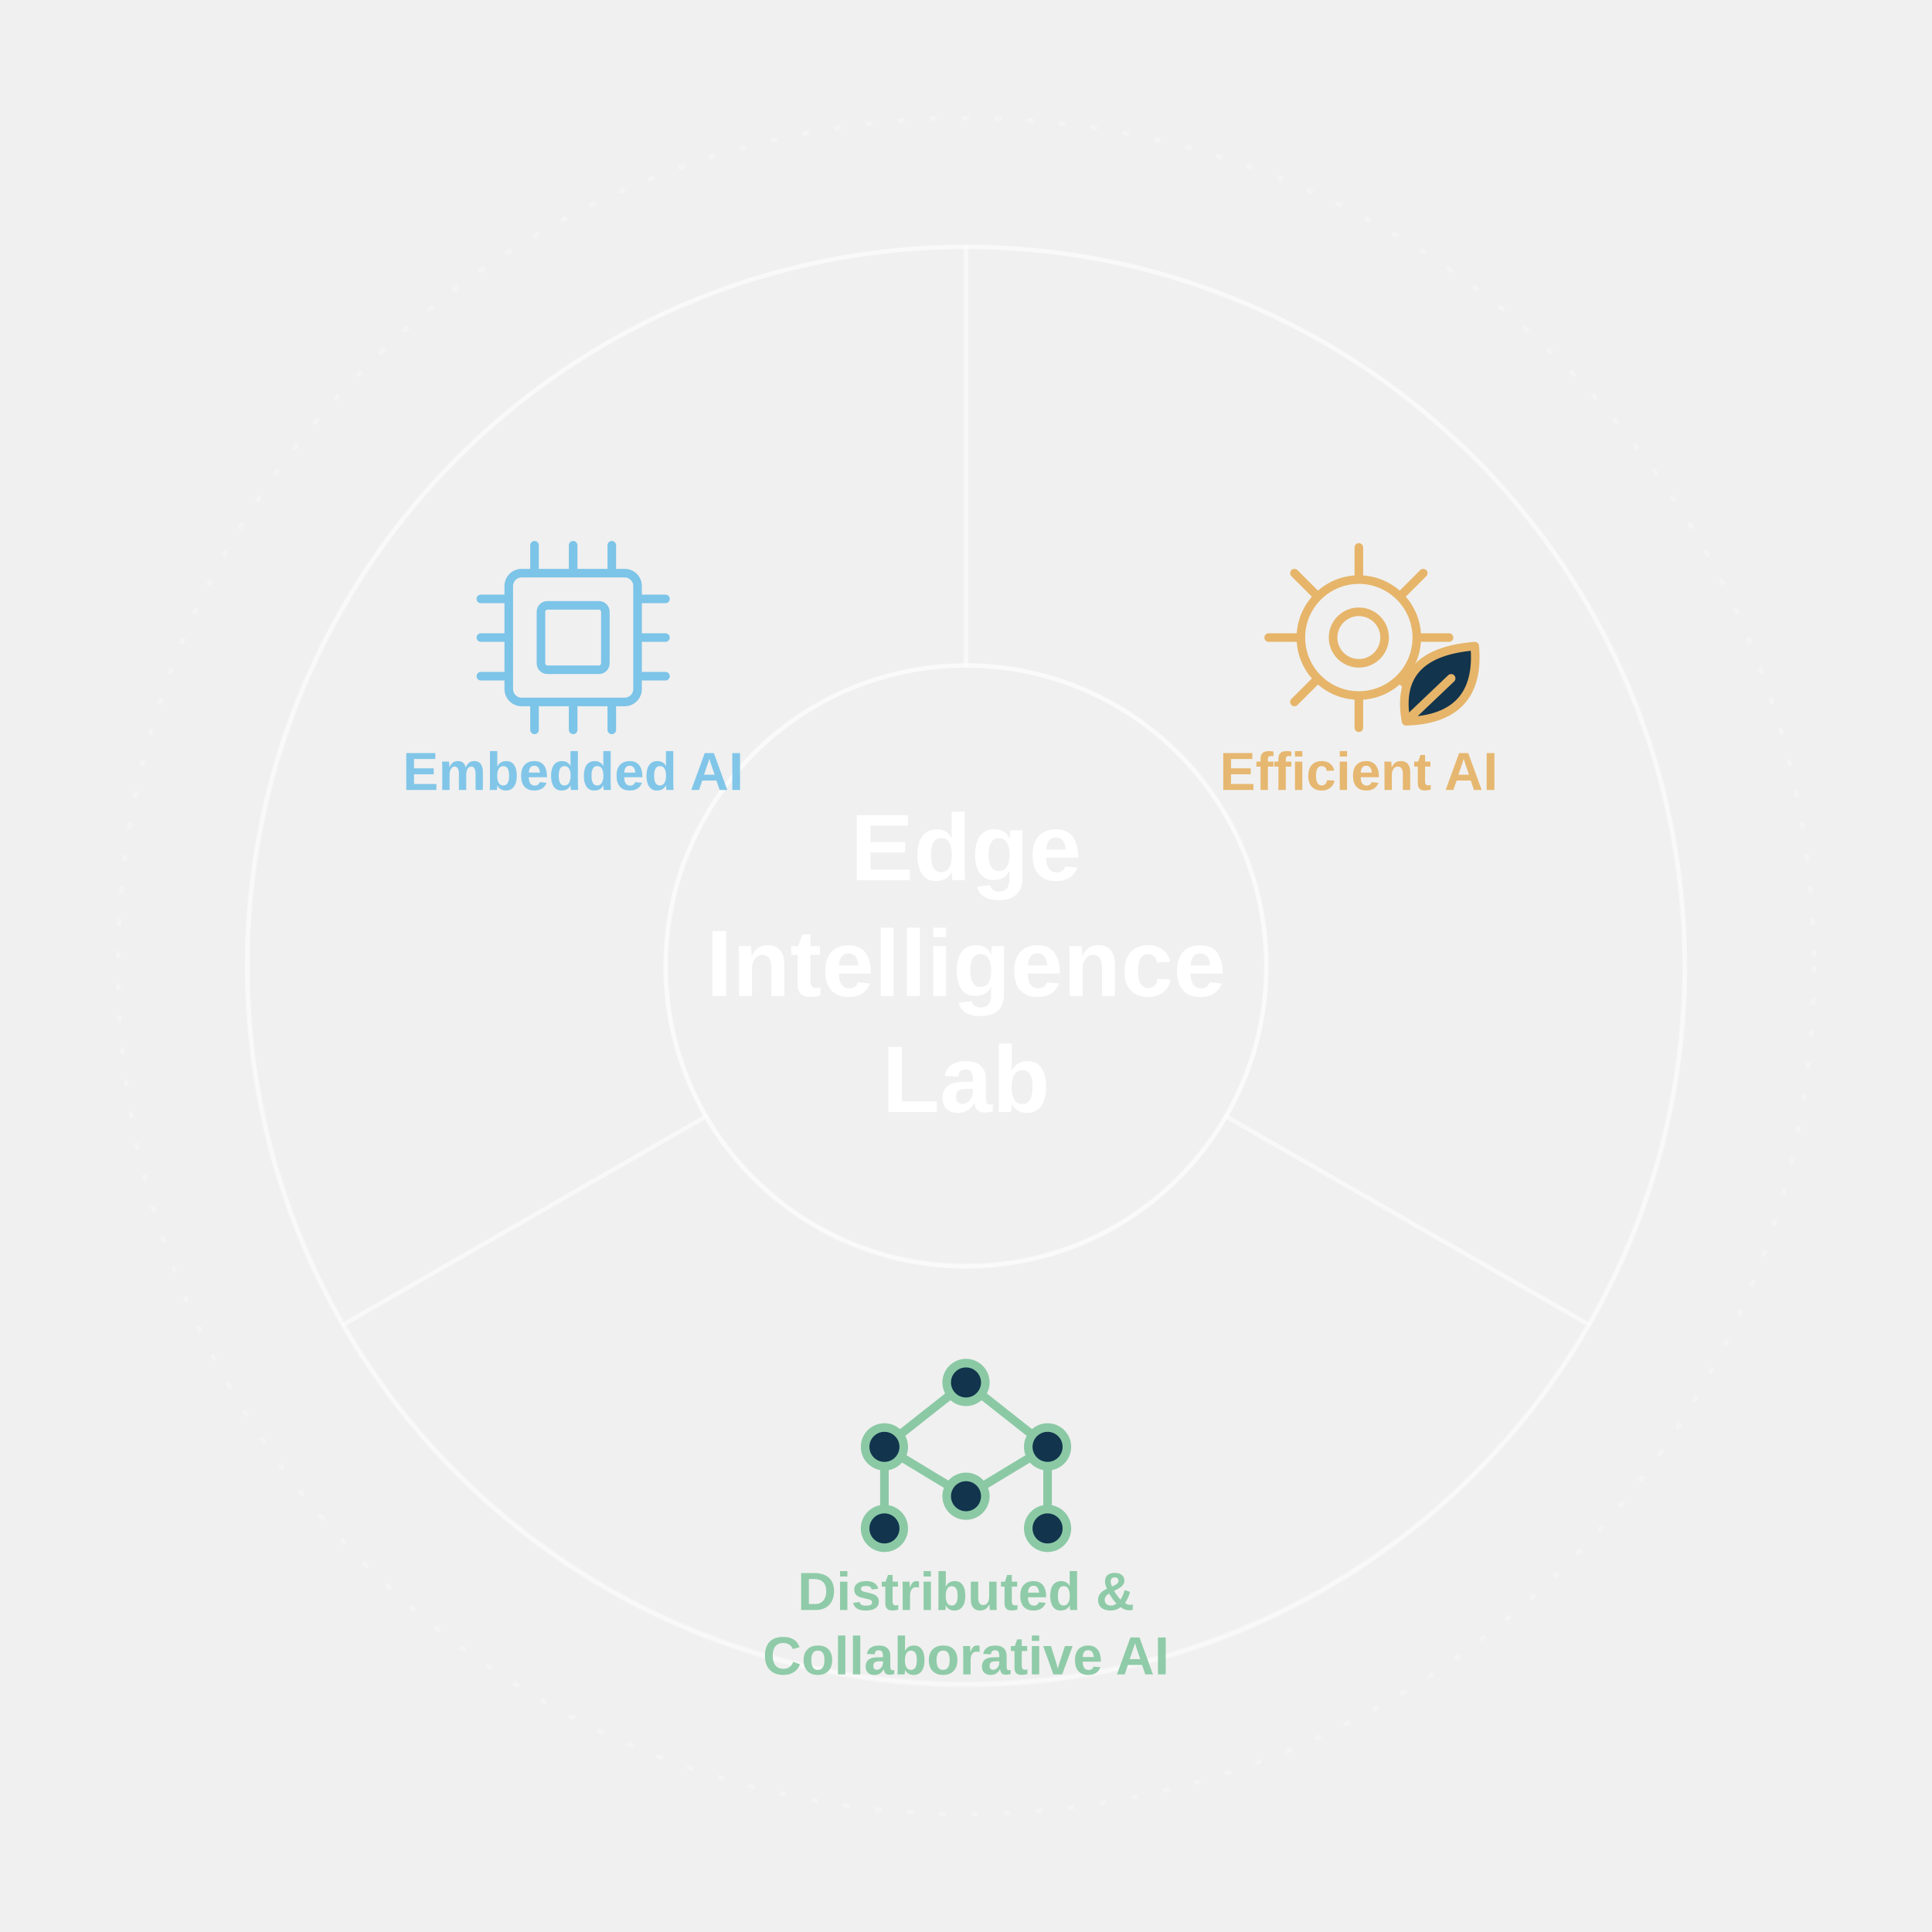
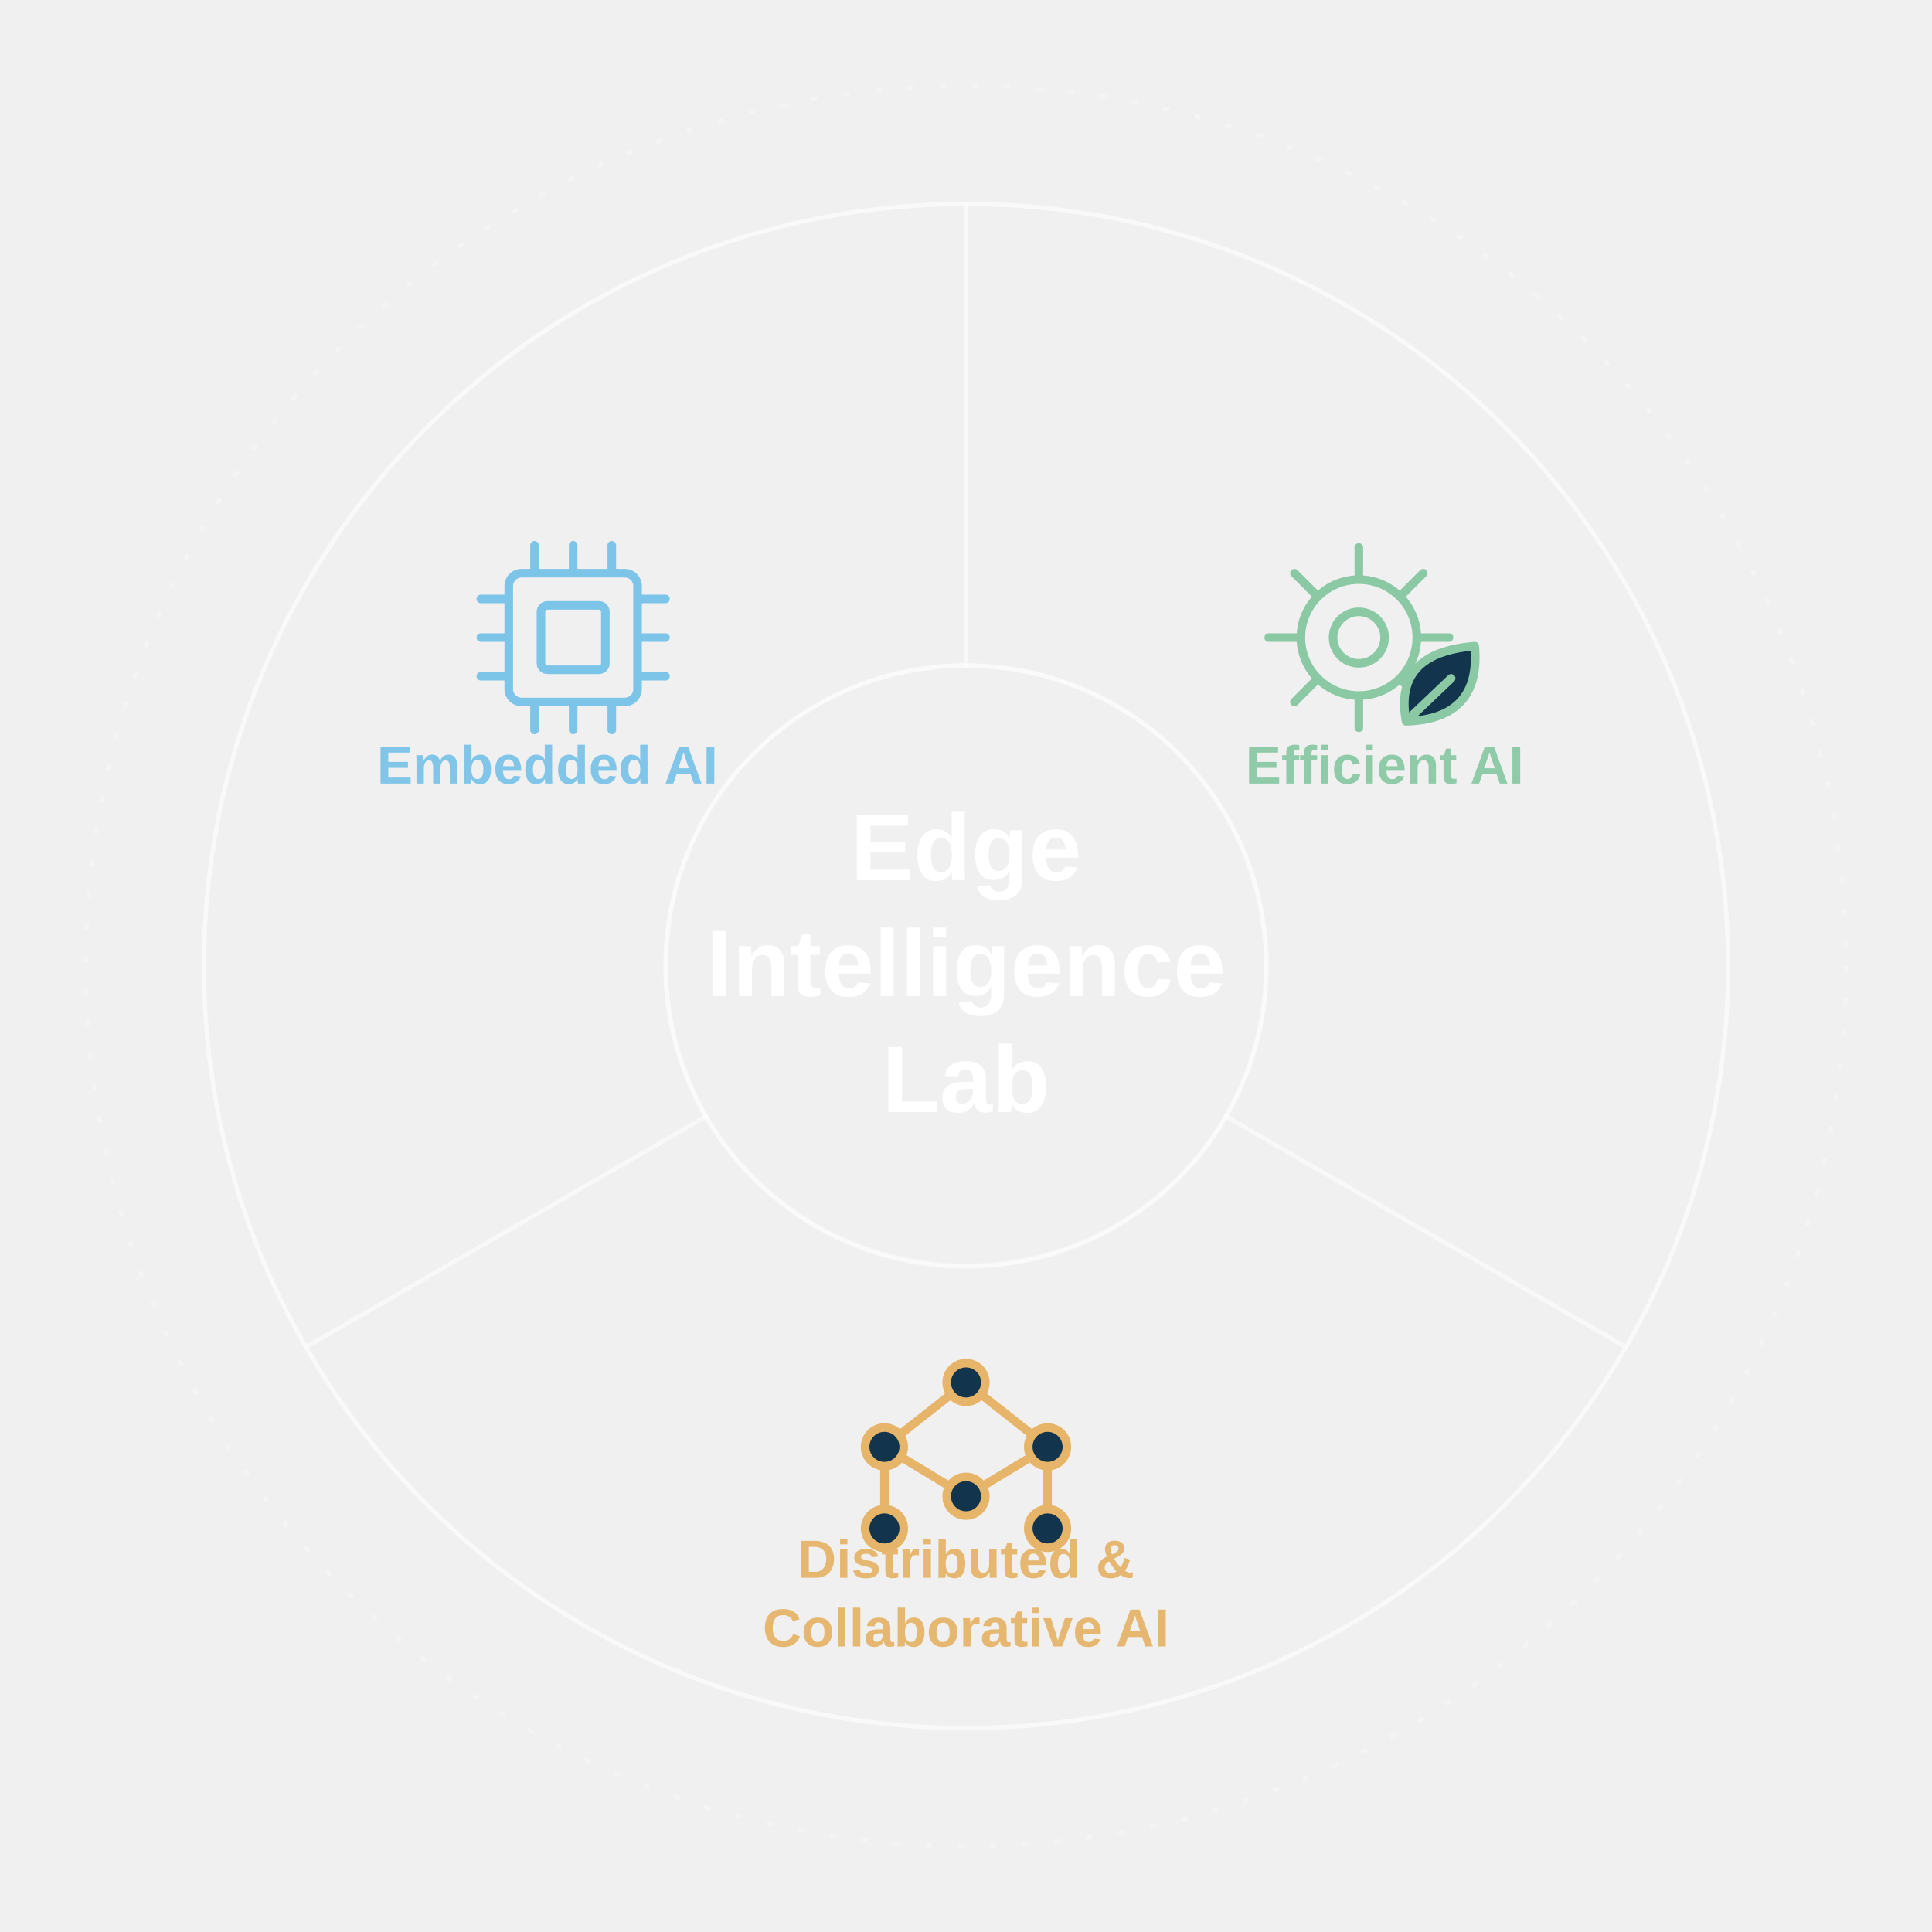
<svg xmlns="http://www.w3.org/2000/svg" viewBox="0 0 900 900" fill="none" aria-hidden="true">
+   <style>
+ .hero-theme-icon { animation: theme-breathe 12s ease-in-out infinite; }
+ .icon-1 { animation-delay: -4s; } .icon-2 { animation-delay: -8s; }
+ @keyframes theme-breathe { 0%,100% { opacity: .78; } 40%,60% { opacity: 1; } }
+ @media (prefers-reduced-motion: reduce) { .hero-theme-icon { animation: none; opacity: 1; } }
+ </style>
  <g stroke="white" stroke-width="2">
-     <circle cx="450" cy="450" r="395" opacity=".3" stroke-dasharray="3 12" />
-     <circle cx="450" cy="450" r="335" opacity=".4" />
+     <circle cx="450" cy="450" r="410" opacity=".3" stroke-dasharray="3 12" />
+     <circle cx="450" cy="450" r="355" opacity=".4" />
    <circle cx="450" cy="450" r="140" opacity=".5" />
  </g>
  <g opacity="1" stroke="white" stroke-linecap="round" stroke-linejoin="round">
-     <path d="M450 115 A335 335 0 0 0 160 617 L329 520 A140 140 0 0 1 450 310 Z" fill="white" fill-opacity=".025" stroke-width="2" opacity=".35" />
-     <g transform="translate(267 297)" stroke-width="4" stroke="#7CC4E8">
+     <path d="M450 95 A355 355 0 0 0 142.56 627.5 L329 520 A140 140 0 0 1 450 310 Z" fill="white" fill-opacity=".025" stroke-width="2" opacity=".35" />
+     <g transform="translate(267 297)" stroke-width="4" stroke="#7CC4E8" class="hero-theme-icon icon-0">
      <rect x="-30" y="-30" width="60" height="60" rx="6" />
      <path d="M-18 -43V-31 M0 -43V-31 M18 -43V-31 M-18 31V43 M0 31V43 M18 31V43 M-43 -18H-31 M-43 0H-31 M-43 18H-31 M31 -18H43 M31 0H43 M31 18H43" />
      <rect x="-15" y="-15" width="30" height="30" rx="3" />
    </g>
  </g>
  <g opacity="1" stroke="white" stroke-linecap="round" stroke-linejoin="round">
-     <path d="M450 115 A335 335 0 0 1 740 617 L571 520 A140 140 0 0 0 450 310 Z" fill="white" fill-opacity=".025" stroke-width="2" opacity=".35" />
-     <g transform="translate(633 297)" stroke-width="4" stroke="#E6B56A">
+     <path d="M450 95 A355 355 0 0 1 757.44 627.5 L571 520 A140 140 0 0 0 450 310 Z" fill="white" fill-opacity=".025" stroke-width="2" opacity=".35" />
+     <g transform="translate(633 297)" stroke-width="4" stroke="#8BC9A5" class="hero-theme-icon icon-1">
      <circle r="27" />
      <circle r="12" />
      <path d="M0 -42V-28 M0 28V42 M-42 0H-28 M28 0H42 M-30 -30L-20 -20 M20 20L30 30 M30 -30L20 -20 M-20 20L-30 30" />
      <path d="M22 39 Q16 7 54 4 Q57 38 22 39 M22 39L43 19" fill="#12344D" />
    </g>
  </g>
  <g opacity="1" stroke="white" stroke-linecap="round" stroke-linejoin="round">
-     <path d="M160 617 A335 335 0 0 0 740 617 L571 520 A140 140 0 0 1 329 520 Z" fill="white" fill-opacity=".025" stroke-width="2" opacity=".35" />
-     <g transform="translate(450 674)" stroke-width="4" stroke="#8BC9A5">
+     <path d="M142.56 627.5 A355 355 0 0 0 757.44 627.5 L571 520 A140 140 0 0 1 329 520 Z" fill="white" fill-opacity=".025" stroke-width="2" opacity=".35" />
+     <g transform="translate(450 674)" stroke-width="4" stroke="#E6B56A" class="hero-theme-icon icon-2">
      <path d="M0 -30L-38 0 M0 -30L38 0 M-38 0L-38 38 M38 0L38 38 M-38 0L0 23 M38 0L0 23" />
      <g fill="#12344D">
        <circle cy="-30" r="9" />
        <circle cx="-38" r="9" />
        <circle cx="38" r="9" />
        <circle cx="-38" cy="38" r="9" />
        <circle cx="38" cy="38" r="9" />
        <circle cy="23" r="9" />
      </g>
    </g>
  </g>
  <g class="theme-labels" fill="white" font-family="Arial, Helvetica, sans-serif" font-size="25" font-weight="600" text-anchor="middle" opacity=".95">
-     <text x="267" y="368" fill="#7CC4E8">Embedded AI</text>
-     <text x="633" y="368" fill="#E6B56A">Efficient AI</text>
-     <text x="450" y="750" fill="#8BC9A5">Distributed &amp;</text>
-     <text x="450" y="780" fill="#8BC9A5">Collaborative AI</text>
+     <text x="255" y="365" fill="#7CC4E8">Embedded AI</text>
+     <text x="645" y="365" fill="#8BC9A5">Efficient AI</text>
+     <text x="450" y="735" fill="#E6B56A">Distributed &amp;</text>
+     <text x="450" y="767" fill="#E6B56A">Collaborative AI</text>
  </g>
  <g fill="white" font-family="Arial, Helvetica, sans-serif" font-weight="700" text-anchor="middle">
    <text x="450" y="410" font-size="44">Edge</text>
    <text x="450" y="464" font-size="44">Intelligence</text>
    <text x="450" y="518" font-size="44">Lab</text>
  </g>
</svg>
